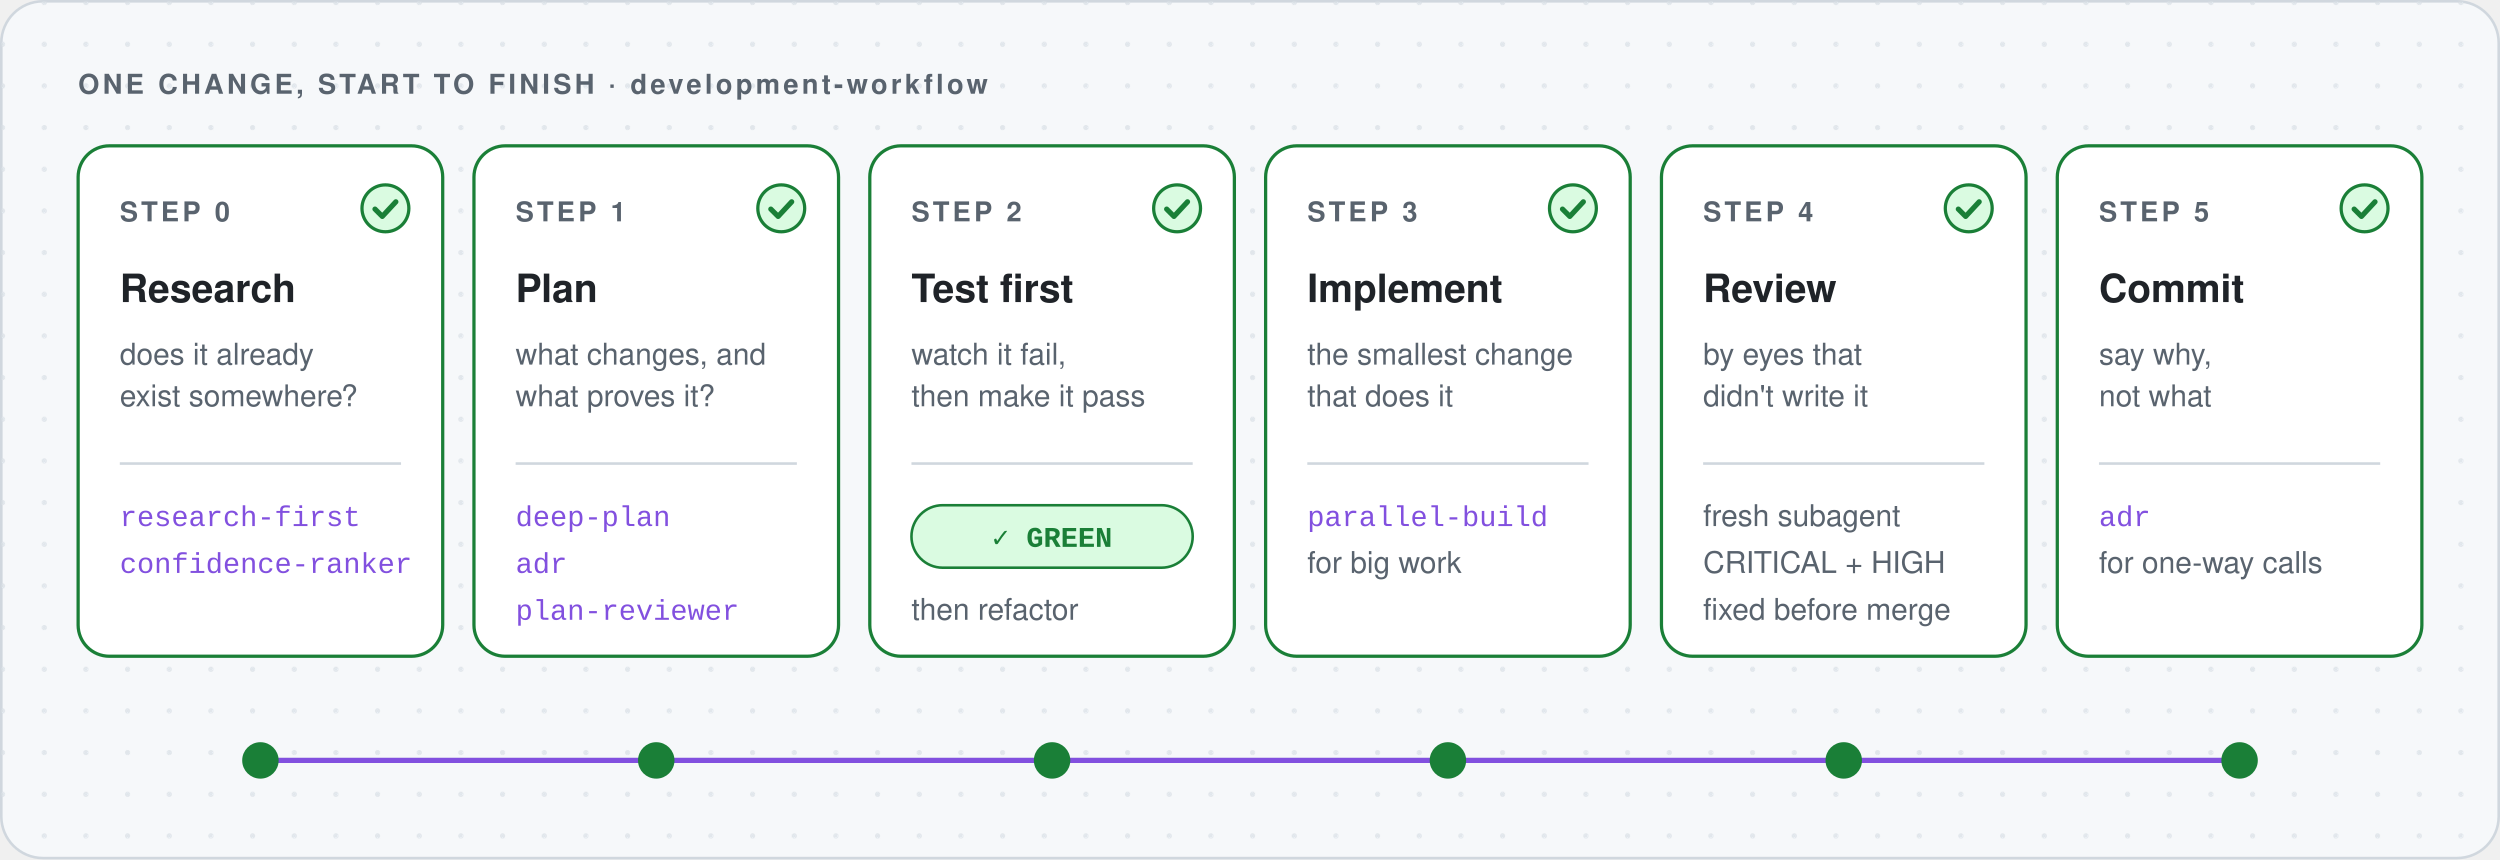
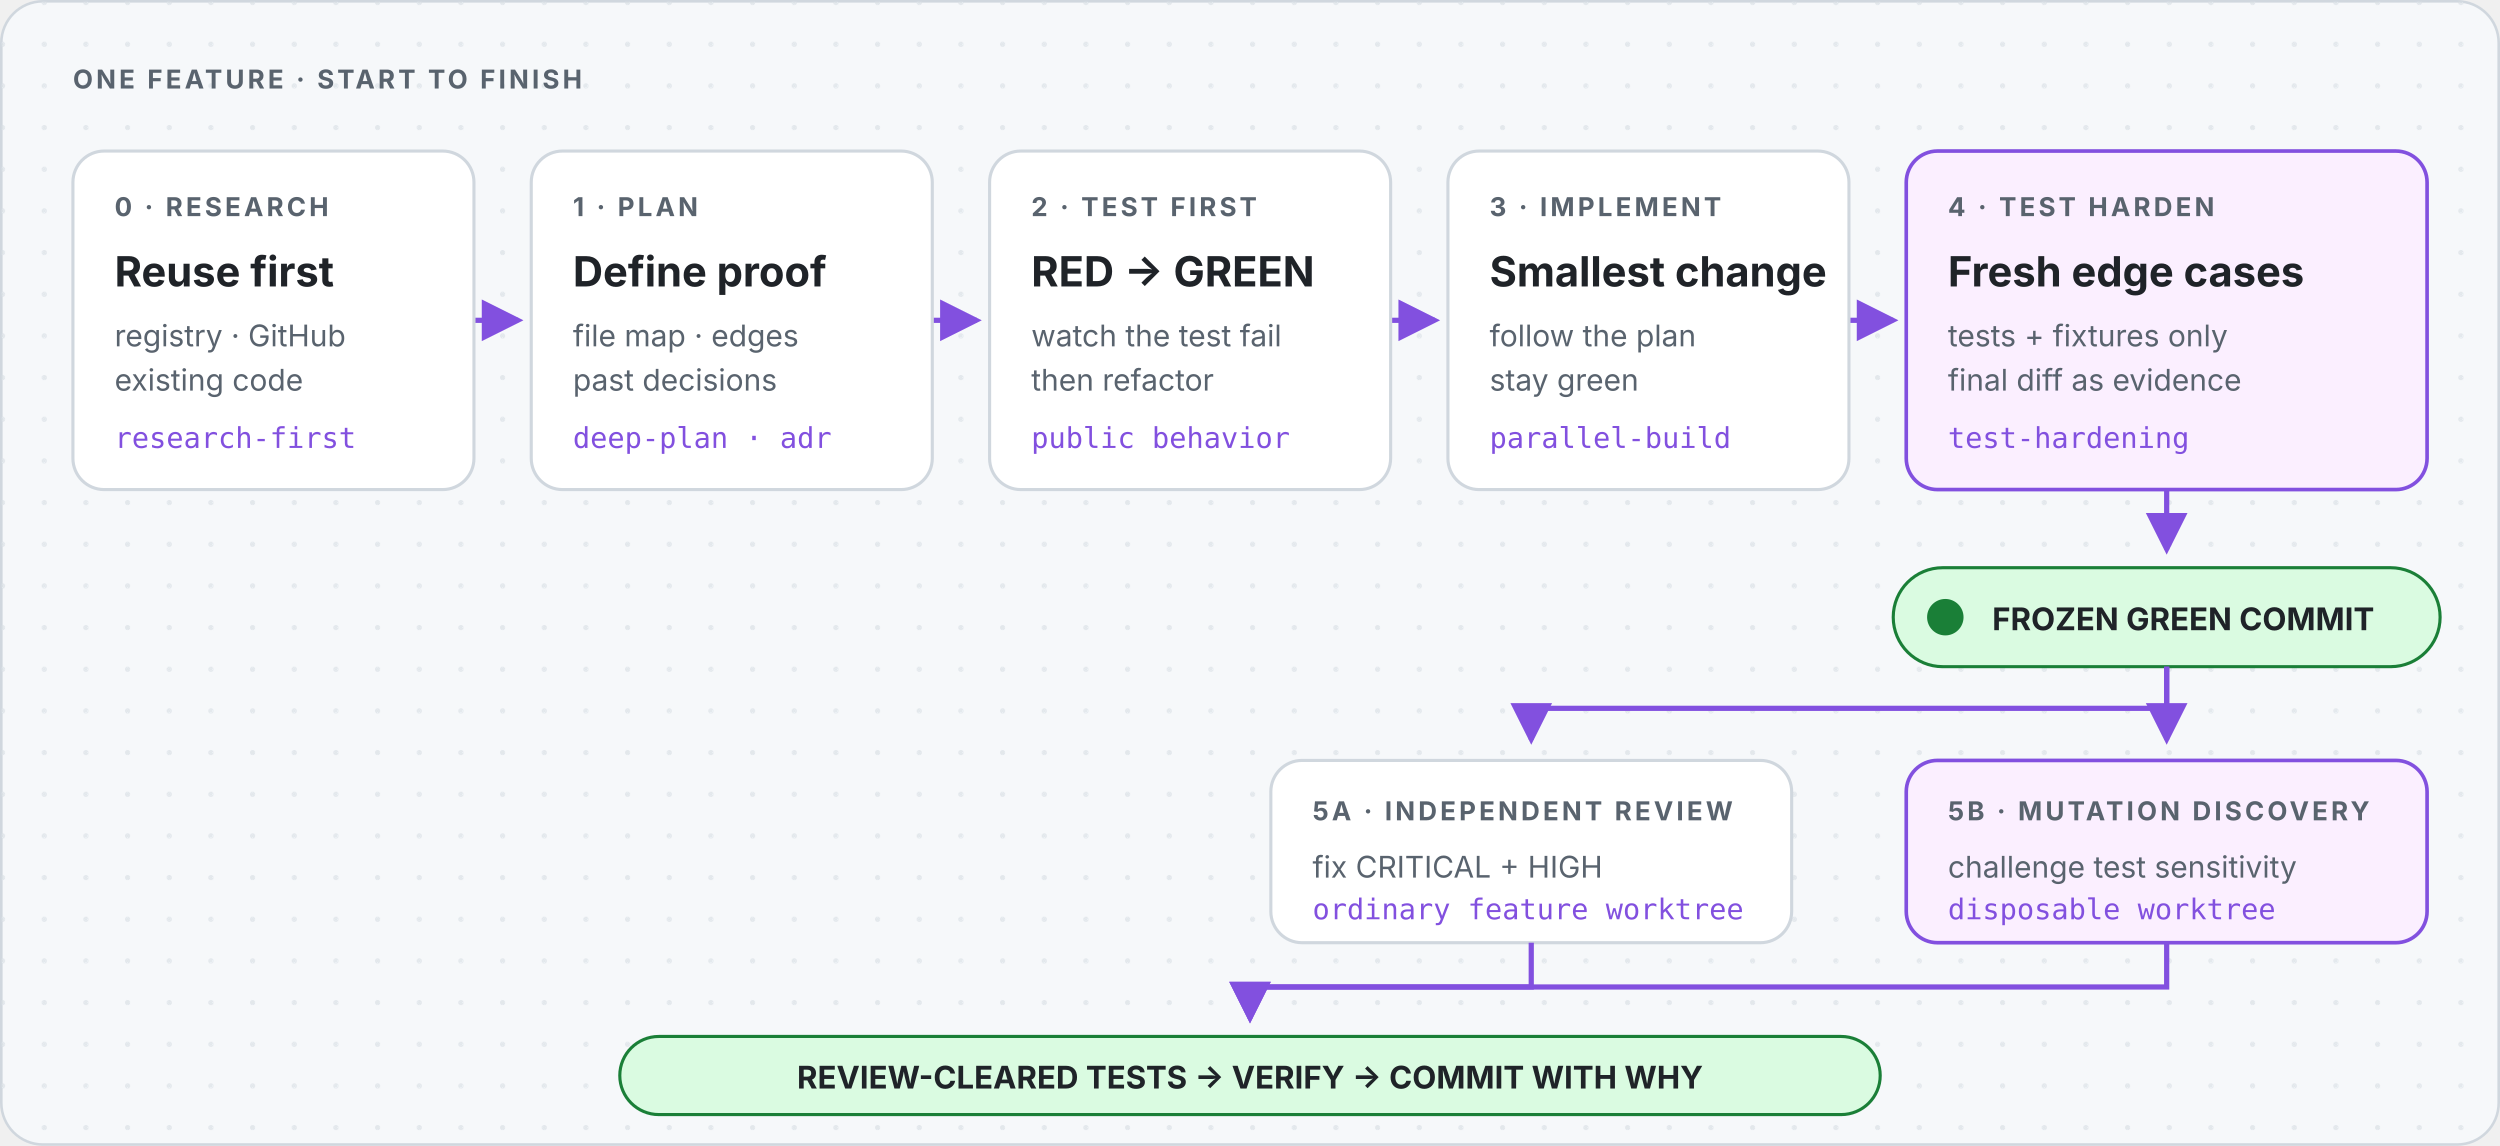
- <svg xmlns="http://www.w3.org/2000/svg" viewBox="0 0 960 330" width="960" height="330" role="img" aria-labelledby="title desc">
-   <style>
-       text { font-family: -apple-system, BlinkMacSystemFont, "Segoe UI", system-ui, Helvetica, Arial, sans-serif; fill: #1f2328; }
-       .mono { font-family: ui-monospace, SFMono-Regular, Menlo, Consolas, "Liberation Mono", monospace; }
-       .muted { fill: #59636e; font-size: 11.5px; }
-       .label { fill: #59636e; font-size: 10.5px; letter-spacing: .12em; font-weight: 600; }
-       .title { font-size: 15px; font-weight: 650; }
-       .skill { font-family: ui-monospace, SFMono-Regular, Menlo, Consolas, "Liberation Mono", monospace; fill: #8250df; font-size: 11px; }
-       .wire { fill: none; stroke: #c8d1da; stroke-width: 2; stroke-linecap: round; }
-       .card { fill: #ffffff; stroke: #1a7f37; }
-       .node { fill: #1a7f37; stroke: #1a7f37; }
-       .rail-fill { fill: none; stroke: #8250df; stroke-width: 2; stroke-linecap: round;
-         stroke-dasharray: 760.0 760.0; animation: rail 10.0s linear infinite; }
-       @keyframes rail { 0%, 6.00% { stroke-dashoffset: 760.0; opacity: 1; } 71.00%, 92.00% { stroke-dashoffset: 0; opacity: 1; }
-         97.00% { stroke-dashoffset: 0; opacity: 0; } 100% { stroke-dashoffset: 760.0; opacity: 0; } }
-       
-       @keyframes card0 { 0%, 5.50% { stroke: #d0d7de; fill: #ffffff; } 7.00%, 18.50% { stroke: #8250df; fill: #fbefff; }
-         20.00%, 92.00% { stroke: #1a7f37; fill: #ffffff; } 97.00%, 100% { stroke: #d0d7de; fill: #ffffff; } }
-       @keyframes node0 { 0%, 5.50% { fill: #ffffff; stroke: #c8d1da; } 7.00%, 18.50% { fill: #8250df; stroke: #8250df; }
-         20.00%, 92.00% { fill: #1a7f37; stroke: #1a7f37; } 97.00%, 100% { fill: #ffffff; stroke: #c8d1da; } }
-       @keyframes check0 { 0%, 19.00% { opacity: 0; } 21.00%, 92.00% { opacity: 1; }
-         97.00%, 100% { opacity: 0; } }
-       .s0 .card { animation: card0 10.0s linear infinite; }
-       .s0 .node { animation: node0 10.0s linear infinite; }
-       .s0 .check { animation: check0 10.0s linear infinite; }
-       @keyframes card1 { 0%, 18.50% { stroke: #d0d7de; fill: #ffffff; } 20.00%, 31.50% { stroke: #8250df; fill: #fbefff; }
-         33.00%, 92.00% { stroke: #1a7f37; fill: #ffffff; } 97.00%, 100% { stroke: #d0d7de; fill: #ffffff; } }
-       @keyframes node1 { 0%, 18.50% { fill: #ffffff; stroke: #c8d1da; } 20.00%, 31.50% { fill: #8250df; stroke: #8250df; }
-         33.00%, 92.00% { fill: #1a7f37; stroke: #1a7f37; } 97.00%, 100% { fill: #ffffff; stroke: #c8d1da; } }
-       @keyframes check1 { 0%, 32.00% { opacity: 0; } 34.00%, 92.00% { opacity: 1; }
-         97.00%, 100% { opacity: 0; } }
-       .s1 .card { animation: card1 10.0s linear infinite; }
-       .s1 .node { animation: node1 10.0s linear infinite; }
-       .s1 .check { animation: check1 10.0s linear infinite; }
-       @keyframes card2 { 0%, 31.50% { stroke: #d0d7de; fill: #ffffff; } 33.00%, 44.50% { stroke: #8250df; fill: #fbefff; }
-         46.00%, 92.00% { stroke: #1a7f37; fill: #ffffff; } 97.00%, 100% { stroke: #d0d7de; fill: #ffffff; } }
-       @keyframes node2 { 0%, 31.50% { fill: #ffffff; stroke: #c8d1da; } 33.00%, 44.50% { fill: #8250df; stroke: #8250df; }
-         46.00%, 92.00% { fill: #1a7f37; stroke: #1a7f37; } 97.00%, 100% { fill: #ffffff; stroke: #c8d1da; } }
-       @keyframes check2 { 0%, 45.00% { opacity: 0; } 47.00%, 92.00% { opacity: 1; }
-         97.00%, 100% { opacity: 0; } }
-       .s2 .card { animation: card2 10.0s linear infinite; }
-       .s2 .node { animation: node2 10.0s linear infinite; }
-       .s2 .check { animation: check2 10.0s linear infinite; }
-       @keyframes card3 { 0%, 44.50% { stroke: #d0d7de; fill: #ffffff; } 46.00%, 57.50% { stroke: #8250df; fill: #fbefff; }
-         59.00%, 92.00% { stroke: #1a7f37; fill: #ffffff; } 97.00%, 100% { stroke: #d0d7de; fill: #ffffff; } }
-       @keyframes node3 { 0%, 44.50% { fill: #ffffff; stroke: #c8d1da; } 46.00%, 57.50% { fill: #8250df; stroke: #8250df; }
-         59.00%, 92.00% { fill: #1a7f37; stroke: #1a7f37; } 97.00%, 100% { fill: #ffffff; stroke: #c8d1da; } }
-       @keyframes check3 { 0%, 58.00% { opacity: 0; } 60.00%, 92.00% { opacity: 1; }
-         97.00%, 100% { opacity: 0; } }
-       .s3 .card { animation: card3 10.0s linear infinite; }
-       .s3 .node { animation: node3 10.0s linear infinite; }
-       .s3 .check { animation: check3 10.0s linear infinite; }
-       @keyframes card4 { 0%, 57.50% { stroke: #d0d7de; fill: #ffffff; } 59.00%, 70.50% { stroke: #8250df; fill: #fbefff; }
-         72.00%, 92.00% { stroke: #1a7f37; fill: #ffffff; } 97.00%, 100% { stroke: #d0d7de; fill: #ffffff; } }
-       @keyframes node4 { 0%, 57.50% { fill: #ffffff; stroke: #c8d1da; } 59.00%, 70.50% { fill: #8250df; stroke: #8250df; }
-         72.00%, 92.00% { fill: #1a7f37; stroke: #1a7f37; } 97.00%, 100% { fill: #ffffff; stroke: #c8d1da; } }
-       @keyframes check4 { 0%, 71.00% { opacity: 0; } 73.00%, 92.00% { opacity: 1; }
-         97.00%, 100% { opacity: 0; } }
-       .s4 .card { animation: card4 10.0s linear infinite; }
-       .s4 .node { animation: node4 10.0s linear infinite; }
-       .s4 .check { animation: check4 10.0s linear infinite; }
-       @keyframes card5 { 0%, 70.50% { stroke: #d0d7de; fill: #ffffff; } 72.00%, 83.50% { stroke: #8250df; fill: #fbefff; }
-         85.00%, 92.00% { stroke: #1a7f37; fill: #ffffff; } 97.00%, 100% { stroke: #d0d7de; fill: #ffffff; } }
-       @keyframes node5 { 0%, 70.50% { fill: #ffffff; stroke: #c8d1da; } 72.00%, 83.50% { fill: #8250df; stroke: #8250df; }
-         85.00%, 92.00% { fill: #1a7f37; stroke: #1a7f37; } 97.00%, 100% { fill: #ffffff; stroke: #c8d1da; } }
-       @keyframes check5 { 0%, 84.00% { opacity: 0; } 86.00%, 92.00% { opacity: 1; }
-         97.00%, 100% { opacity: 0; } }
-       .s5 .card { animation: card5 10.0s linear infinite; }
-       .s5 .node { animation: node5 10.0s linear infinite; }
-       .s5 .check { animation: check5 10.0s linear infinite; }
-       @keyframes pill-idle { 0%, 32.00% { opacity: 1; } 33.00%, 96.00% { opacity: 0; } 97.00%, 100% { opacity: 1; } }
-       @keyframes pill-red { 0%, 32.00% { opacity: 0; } 33.00%, 38.50% { opacity: 1; } 39.50%, 100% { opacity: 0; } }
-       @keyframes pill-green { 0%, 38.50% { opacity: 0; } 39.50%, 92.00% { opacity: 1; } 97.00%, 100% { opacity: 0; } }
-       .pill-idle { animation: pill-idle 10.0s linear infinite; }
-       .pill-red { opacity: 0; animation: pill-red 10.0s linear infinite; }
-       .pill-green { animation: pill-green 10.0s linear infinite; }
-       .pill-red, .pill-idle { opacity: 0; }
-       @media (prefers-reduced-motion: reduce) {
-         * { animation: none !important; }
-         .rail-fill { stroke-dashoffset: 0; stroke: #1a7f37; }
-       }
-   </style>
+ <svg xmlns="http://www.w3.org/2000/svg" viewBox="0 0 960 440" width="960" height="440" role="img" aria-labelledby="title desc">
  <defs>
    <pattern id="grid" width="16" height="16" patternUnits="userSpaceOnUse">
      <circle cx="1" cy="1" r="1" fill="#d8dee4" />
    </pattern>
+     <marker id="arrow" markerWidth="8" markerHeight="8" refX="7" refY="4" orient="auto">
+       <path d="M0 0 L8 4 L0 8 Z" fill="#8250df" />
+     </marker>
  </defs>
-   <rect x=".5" y=".5" width="959" height="329" rx="16" fill="#f6f8fa" stroke="#d0d7de" />
-   <rect x=".5" y=".5" width="959" height="329" rx="16" fill="url(#grid)" opacity=".7" />
-   <text class="label" x="30" y="36">ONE CHANGE, START TO FINISH · development-workflow</text>
-   <line class="wire" x1="100.0" x2="860.0" y1="292" y2="292" />
-   <line class="rail-fill" x1="100.0" x2="860.0" y1="292" y2="292" />
-   <g class="s0">
-     <rect class="card" x="30" y="56" width="140" height="196" rx="12" stroke-width="1.25" />
-     <text class="label" x="46" y="85">STEP 0</text>
-     <g class="check">
-       <circle cx="148" cy="80" r="9" fill="#dafbe1" stroke="#1a7f37" stroke-width="1.25" />
-       <path d="M144 80.3 l2.8 2.8 l5.2-5.6" fill="none" stroke="#1a7f37" stroke-width="2" stroke-linecap="round" stroke-linejoin="round" />
-     </g>
-     <text class="title" x="46" y="116">Research</text>
-     <text class="muted" x="46" y="140">does it already</text>
-     <text class="muted" x="46" y="156">exist somewhere?</text>
-     <line x1="46" x2="154" y1="178" y2="178" stroke="#d0d7de" />
-     <text class="skill" x="46" y="202">research-first</text>
-     <text class="skill" x="46" y="220">confidence-ranker</text>
-     <circle class="node" cx="100.0" cy="292" r="6" stroke-width="2" />
+   <style>
+     text { font-family: -apple-system, BlinkMacSystemFont, "Segoe UI", system-ui, sans-serif; fill: #1f2328; }
+     .label { fill: #59636e; font-size: 10px; letter-spacing: .12em; font-weight: 700; }
+     .title { font-size: 16px; font-weight: 700; }
+     .body { fill: #59636e; font-size: 11.5px; }
+     .skill { fill: #8250df; font: 11px ui-monospace, SFMono-Regular, Menlo, monospace; }
+     .card { fill: #fff; stroke: #d0d7de; stroke-width: 1.2; }
+     .accent { fill: #fbefff; stroke: #8250df; stroke-width: 1.4; }
+     .success { fill: #dafbe1; stroke: #1a7f37; stroke-width: 1.2; }
+     .wire { fill: none; stroke: #8250df; stroke-width: 2; marker-end: url(#arrow); }
+   </style>
+   <rect x=".5" y=".5" width="959" height="439" rx="16" fill="#f6f8fa" stroke="#d0d7de" />
+   <rect x=".5" y=".5" width="959" height="439" rx="16" fill="url(#grid)" opacity=".65" />
+   <text class="label" x="28" y="34">ONE FEATURE · START TO FINISH</text>
+   <path class="wire" d="M182 123 H199" />
+   <path class="wire" d="M358 123 H375" />
+   <path class="wire" d="M534 123 H551" />
+   <path class="wire" d="M710 123 H727" />
+   <g transform="translate(28 58)">
+     <rect class="card" width="154" height="130" rx="12" />
+     <text class="label" x="16" y="25">0 · RESEARCH</text>
+     <text class="title" x="16" y="52">Reuse first</text>
+     <text class="body" x="16" y="75">registry · GitHub</text>
+     <text class="body" x="16" y="92">existing code</text>
+     <text class="skill" x="16" y="114">research-first</text>
  </g>
-   <g class="s1">
-     <rect class="card" x="182" y="56" width="140" height="196" rx="12" stroke-width="1.25" />
-     <text class="label" x="198" y="85">STEP 1</text>
-     <g class="check">
-       <circle cx="300" cy="80" r="9" fill="#dafbe1" stroke="#1a7f37" stroke-width="1.25" />
-       <path d="M296 80.3 l2.8 2.8 l5.2-5.6" fill="none" stroke="#1a7f37" stroke-width="2" stroke-linecap="round" stroke-linejoin="round" />
-     </g>
-     <text class="title" x="198" y="116">Plan</text>
-     <text class="muted" x="198" y="140">what changes, and</text>
-     <text class="muted" x="198" y="156">what proves it?</text>
-     <line x1="198" x2="306" y1="178" y2="178" stroke="#d0d7de" />
-     <text class="skill" x="198" y="202">deep-plan</text>
-     <text class="skill" x="198" y="220">adr</text>
-     <text class="skill" x="198" y="238">plan-reviewer</text>
-     <circle class="node" cx="252.0" cy="292" r="6" stroke-width="2" />
+   <g transform="translate(204 58)">
+     <rect class="card" width="154" height="130" rx="12" />
+     <text class="label" x="16" y="25">1 · PLAN</text>
+     <text class="title" x="16" y="52">Define proof</text>
+     <text class="body" x="16" y="75">file map · edges</text>
+     <text class="body" x="16" y="92">past decisions</text>
+     <text class="skill" x="16" y="114">deep-plan · adr</text>
  </g>
-   <g class="s2">
-     <rect class="card" x="334" y="56" width="140" height="196" rx="12" stroke-width="1.25" />
-     <text class="label" x="350" y="85">STEP 2</text>
-     <g class="check">
-       <circle cx="452" cy="80" r="9" fill="#dafbe1" stroke="#1a7f37" stroke-width="1.25" />
-       <path d="M448 80.3 l2.8 2.8 l5.2-5.6" fill="none" stroke="#1a7f37" stroke-width="2" stroke-linecap="round" stroke-linejoin="round" />
-     </g>
-     <text class="title" x="350" y="116">Test first</text>
-     <text class="muted" x="350" y="140">watch it fail,</text>
-     <text class="muted" x="350" y="156">then make it pass</text>
-     <line x1="350" x2="458" y1="178" y2="178" stroke="#d0d7de" />
-     <g class="pill-idle">
-       <rect x="350" y="194" width="108" height="24" rx="12" fill="#ffffff" stroke="#d0d7de" />
-       <text x="404.0" y="210" text-anchor="middle" class="mono" font-size="11" font-weight="600" style="fill:#59636e">red → green</text>
-     </g>
-     <g class="pill-red">
-       <rect x="350" y="194" width="108" height="24" rx="12" fill="#ffebe9" stroke="#cf222e" />
-       <text x="404.0" y="210" text-anchor="middle" class="mono" font-size="11" font-weight="600" style="fill:#cf222e">✗ RED</text>
-     </g>
-     <g class="pill-green">
-       <rect x="350" y="194" width="108" height="24" rx="12" fill="#dafbe1" stroke="#1a7f37" />
-       <text x="404.0" y="210" text-anchor="middle" class="mono" font-size="11" font-weight="600" style="fill:#1a7f37">✓ GREEN</text>
-     </g>
-     <text class="muted" x="350" y="238">then refactor</text>
-     <circle class="node" cx="404.0" cy="292" r="6" stroke-width="2" />
+   <g transform="translate(380 58)">
+     <rect class="card" width="154" height="130" rx="12" />
+     <text class="label" x="16" y="25">2 · TEST FIRST</text>
+     <text class="title" x="16" y="52">RED → GREEN</text>
+     <text class="body" x="16" y="75">watch the test fail</text>
+     <text class="body" x="16" y="92">then refactor</text>
+     <text class="skill" x="16" y="114">public behavior</text>
  </g>
-   <g class="s3">
-     <rect class="card" x="486" y="56" width="140" height="196" rx="12" stroke-width="1.25" />
-     <text class="label" x="502" y="85">STEP 3</text>
-     <g class="check">
-       <circle cx="604" cy="80" r="9" fill="#dafbe1" stroke="#1a7f37" stroke-width="1.25" />
-       <path d="M600 80.3 l2.8 2.8 l5.2-5.6" fill="none" stroke="#1a7f37" stroke-width="2" stroke-linecap="round" stroke-linejoin="round" />
-     </g>
-     <text class="title" x="502" y="116">Implement</text>
-     <text class="muted" x="502" y="140">the smallest change</text>
-     <text class="muted" x="502" y="156">that does it</text>
-     <line x1="502" x2="610" y1="178" y2="178" stroke="#d0d7de" />
-     <text class="skill" x="502" y="202">parallel-build</text>
-     <text class="muted" x="502" y="220">for big work</text>
-     <circle class="node" cx="556.0" cy="292" r="6" stroke-width="2" />
+   <g transform="translate(556 58)">
+     <rect class="card" width="154" height="130" rx="12" />
+     <text class="label" x="16" y="25">3 · IMPLEMENT</text>
+     <text class="title" x="16" y="52">Smallest change</text>
+     <text class="body" x="16" y="75">follow the plan</text>
+     <text class="body" x="16" y="92">stay green</text>
+     <text class="skill" x="16" y="114">parallel-build</text>
  </g>
-   <g class="s4">
-     <rect class="card" x="638" y="56" width="140" height="196" rx="12" stroke-width="1.25" />
-     <text class="label" x="654" y="85">STEP 4</text>
-     <g class="check">
-       <circle cx="756" cy="80" r="9" fill="#dafbe1" stroke="#1a7f37" stroke-width="1.25" />
-       <path d="M752 80.3 l2.8 2.8 l5.2-5.6" fill="none" stroke="#1a7f37" stroke-width="2" stroke-linecap="round" stroke-linejoin="round" />
-     </g>
-     <text class="title" x="654" y="116">Review</text>
-     <text class="muted" x="654" y="140">by eyes that</text>
-     <text class="muted" x="654" y="156">didn't write it</text>
-     <line x1="654" x2="762" y1="178" y2="178" stroke="#d0d7de" />
-     <text class="muted" x="654" y="202">fresh subagent</text>
-     <text class="muted" x="654" y="220">CRITICAL + HIGH</text>
-     <text class="muted" x="654" y="238">fixed before merge</text>
-     <circle class="node" cx="708.0" cy="292" r="6" stroke-width="2" />
+   <g transform="translate(732 58)">
+     <rect class="accent" width="200" height="130" rx="12" />
+     <text class="label" x="16" y="25">4 · TEST HARDEN</text>
+     <text class="title" x="16" y="52">Fresh edge cases</text>
+     <text class="body" x="16" y="75">tests + fixtures only</text>
+     <text class="body" x="16" y="92">final diff as evidence</text>
+     <text class="skill" x="16" y="114">test-hardening</text>
  </g>
-   <g class="s5">
-     <rect class="card" x="790" y="56" width="140" height="196" rx="12" stroke-width="1.25" />
-     <text class="label" x="806" y="85">STEP 5</text>
-     <g class="check">
-       <circle cx="908" cy="80" r="9" fill="#dafbe1" stroke="#1a7f37" stroke-width="1.25" />
-       <path d="M904 80.3 l2.8 2.8 l5.2-5.6" fill="none" stroke="#1a7f37" stroke-width="2" stroke-linecap="round" stroke-linejoin="round" />
-     </g>
-     <text class="title" x="806" y="116">Commit</text>
-     <text class="muted" x="806" y="140">say why,</text>
-     <text class="muted" x="806" y="156">not what</text>
-     <line x1="806" x2="914" y1="178" y2="178" stroke="#d0d7de" />
-     <text class="skill" x="806" y="202">adr</text>
-     <text class="muted" x="806" y="220">for one-way calls</text>
-     <circle class="node" cx="860.0" cy="292" r="6" stroke-width="2" />
+   <path class="wire" d="M832 188 V211" />
+   <g transform="translate(727 218)">
+     <rect class="success" width="210" height="38" rx="19" />
+     <circle cx="20" cy="19" r="7" fill="#1a7f37" />
+     <text x="38" y="24" font-size="12" font-weight="700">FROZEN GREEN COMMIT</text>
+   </g>
+   <path class="wire" d="M832 256 V272 H588 V284" />
+   <path class="wire" d="M832 256 V284" />
+   <g transform="translate(488 292)">
+     <rect class="card" width="200" height="70" rx="12" />
+     <text class="label" x="16" y="23">5A · INDEPENDENT REVIEW</text>
+     <text class="body" x="16" y="45">fix CRITICAL + HIGH</text>
+     <text class="skill" x="16" y="61">ordinary feature worktree</text>
+   </g>
+   <g transform="translate(732 292)">
+     <rect class="accent" width="200" height="70" rx="12" />
+     <text class="label" x="16" y="23">5B · MUTATION DISCOVERY</text>
+     <text class="body" x="16" y="45">challenge test sensitivity</text>
+     <text class="skill" x="16" y="61">disposable worktree</text>
+   </g>
+   <path class="wire" d="M588 362 V379 H480 V391" />
+   <path class="wire" d="M832 362 V379 H480 V391" />
+   <g transform="translate(238 398)">
+     <rect class="success" width="484" height="30" rx="15" />
+     <text x="242" y="20" text-anchor="middle" font-size="12" font-weight="700">REVIEW-CLEARED TESTS → VERIFY → COMMIT WITH WHY</text>
  </g>
</svg>
